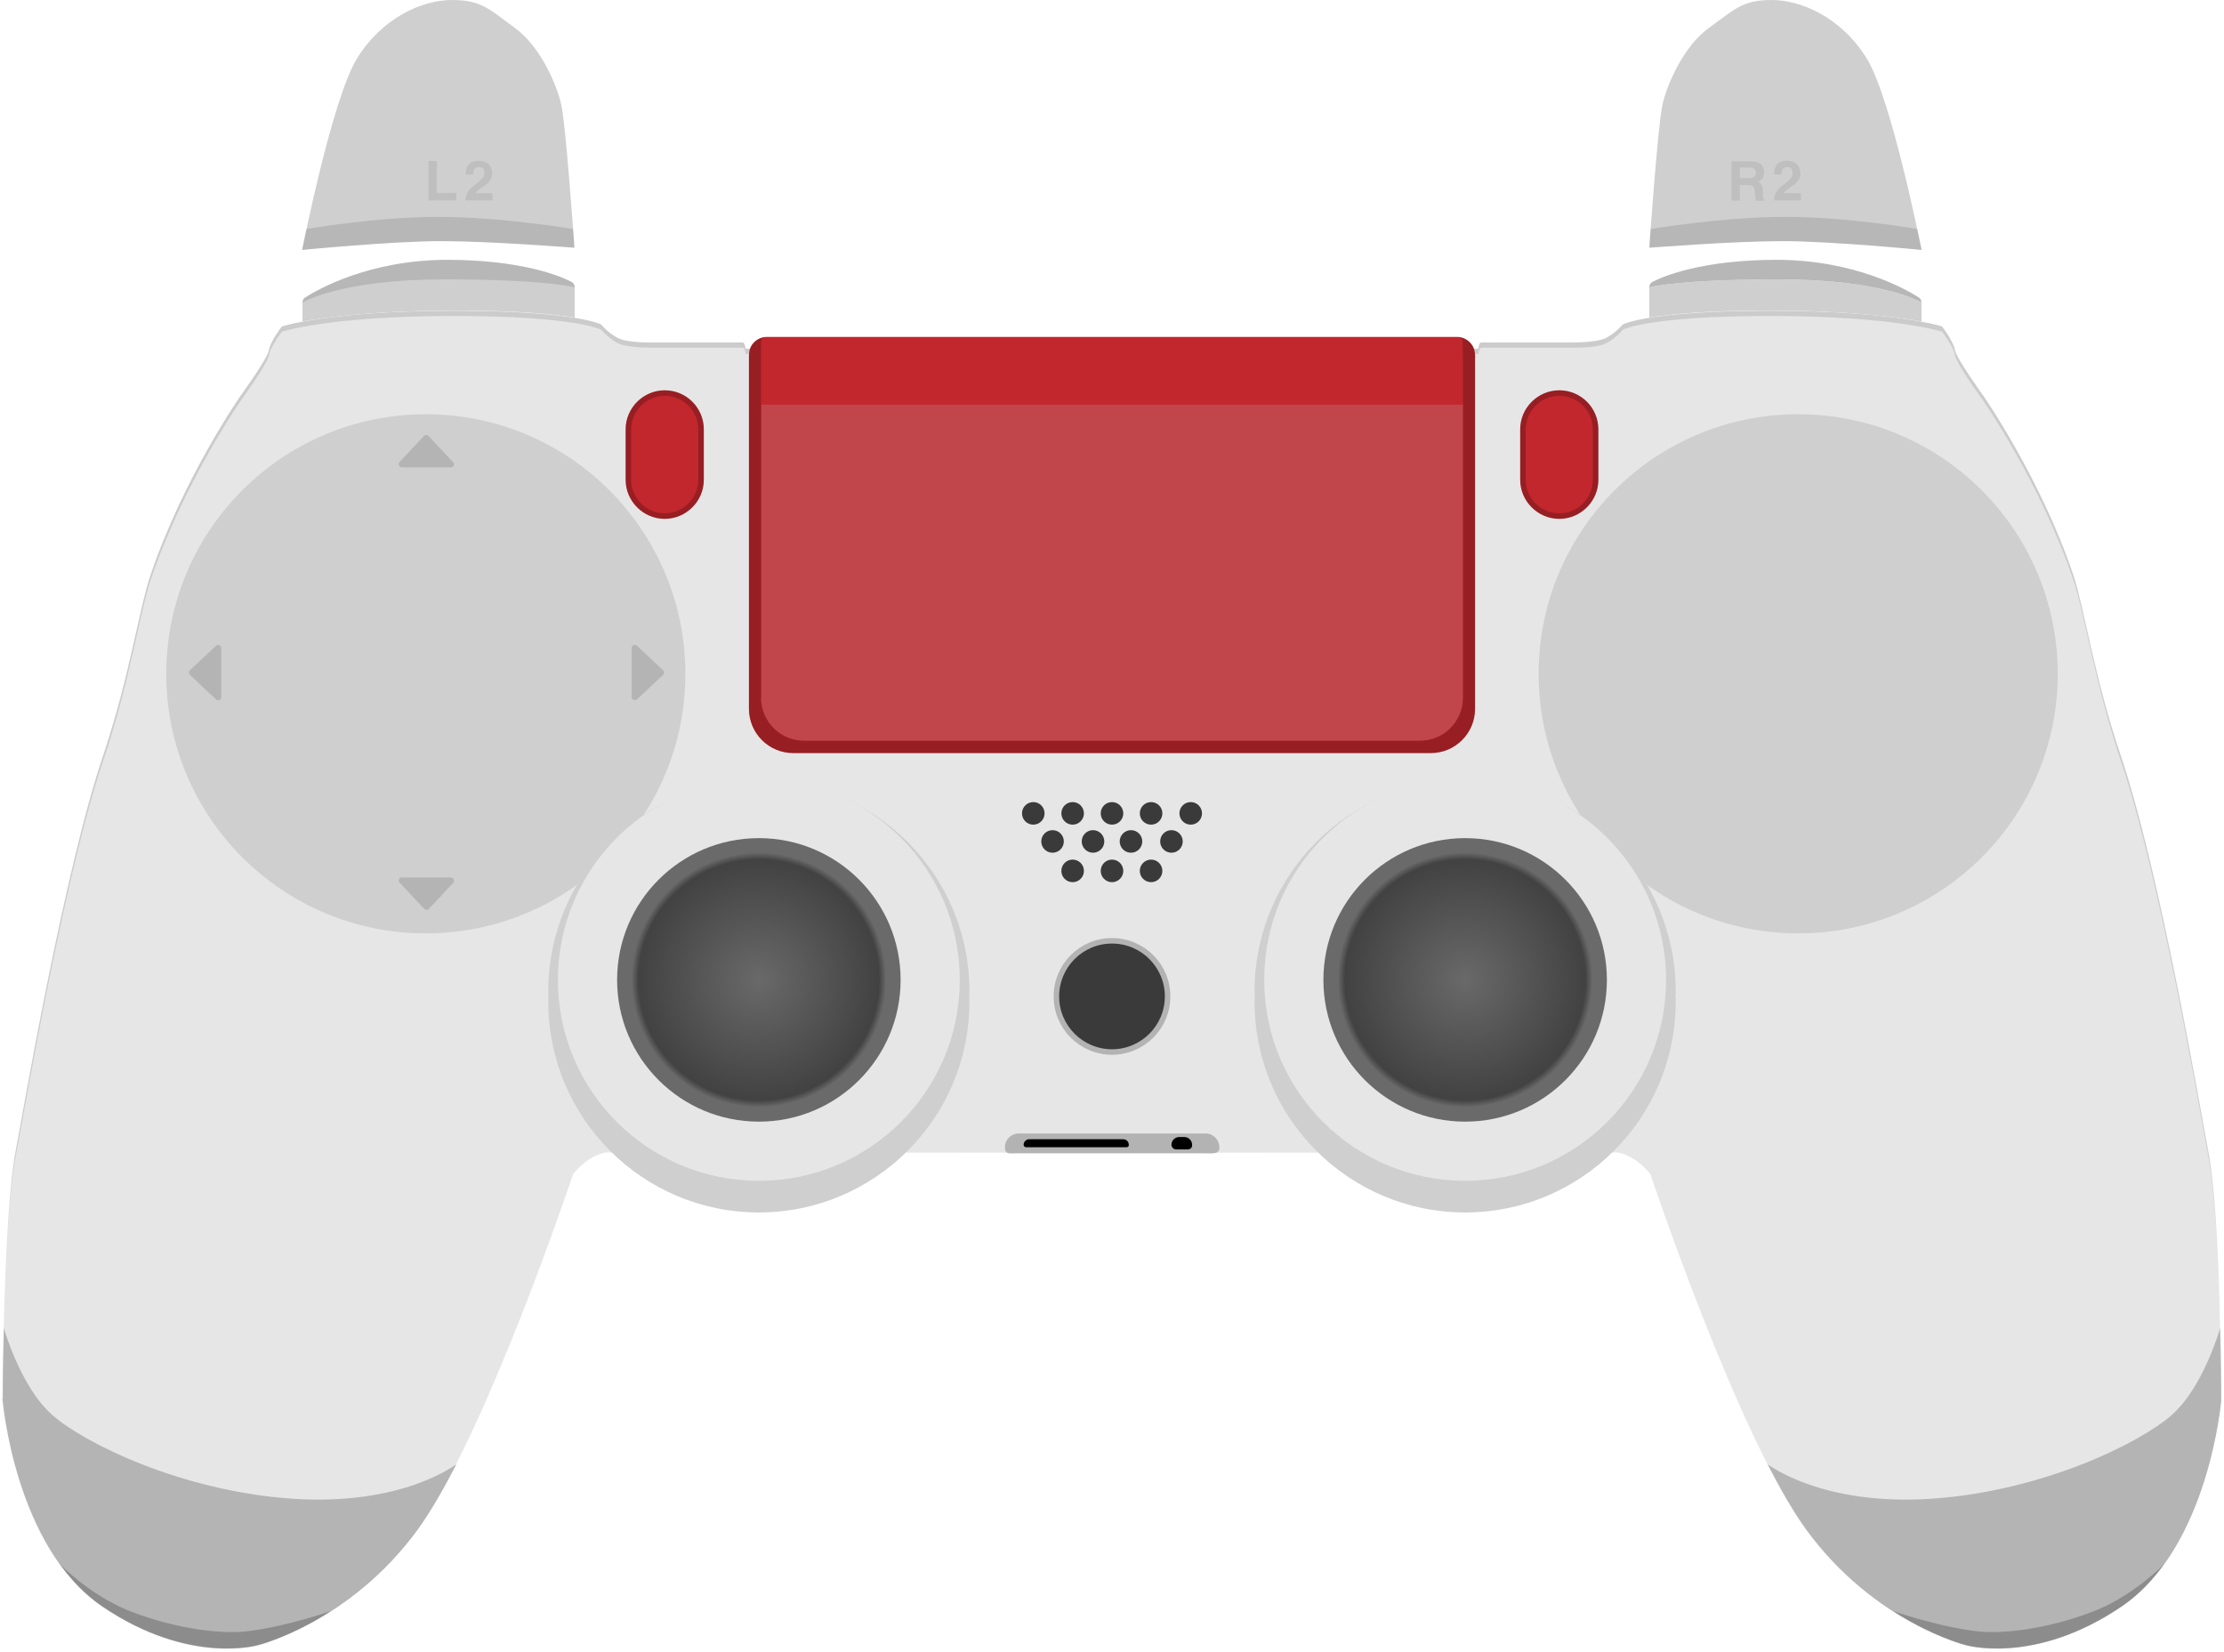
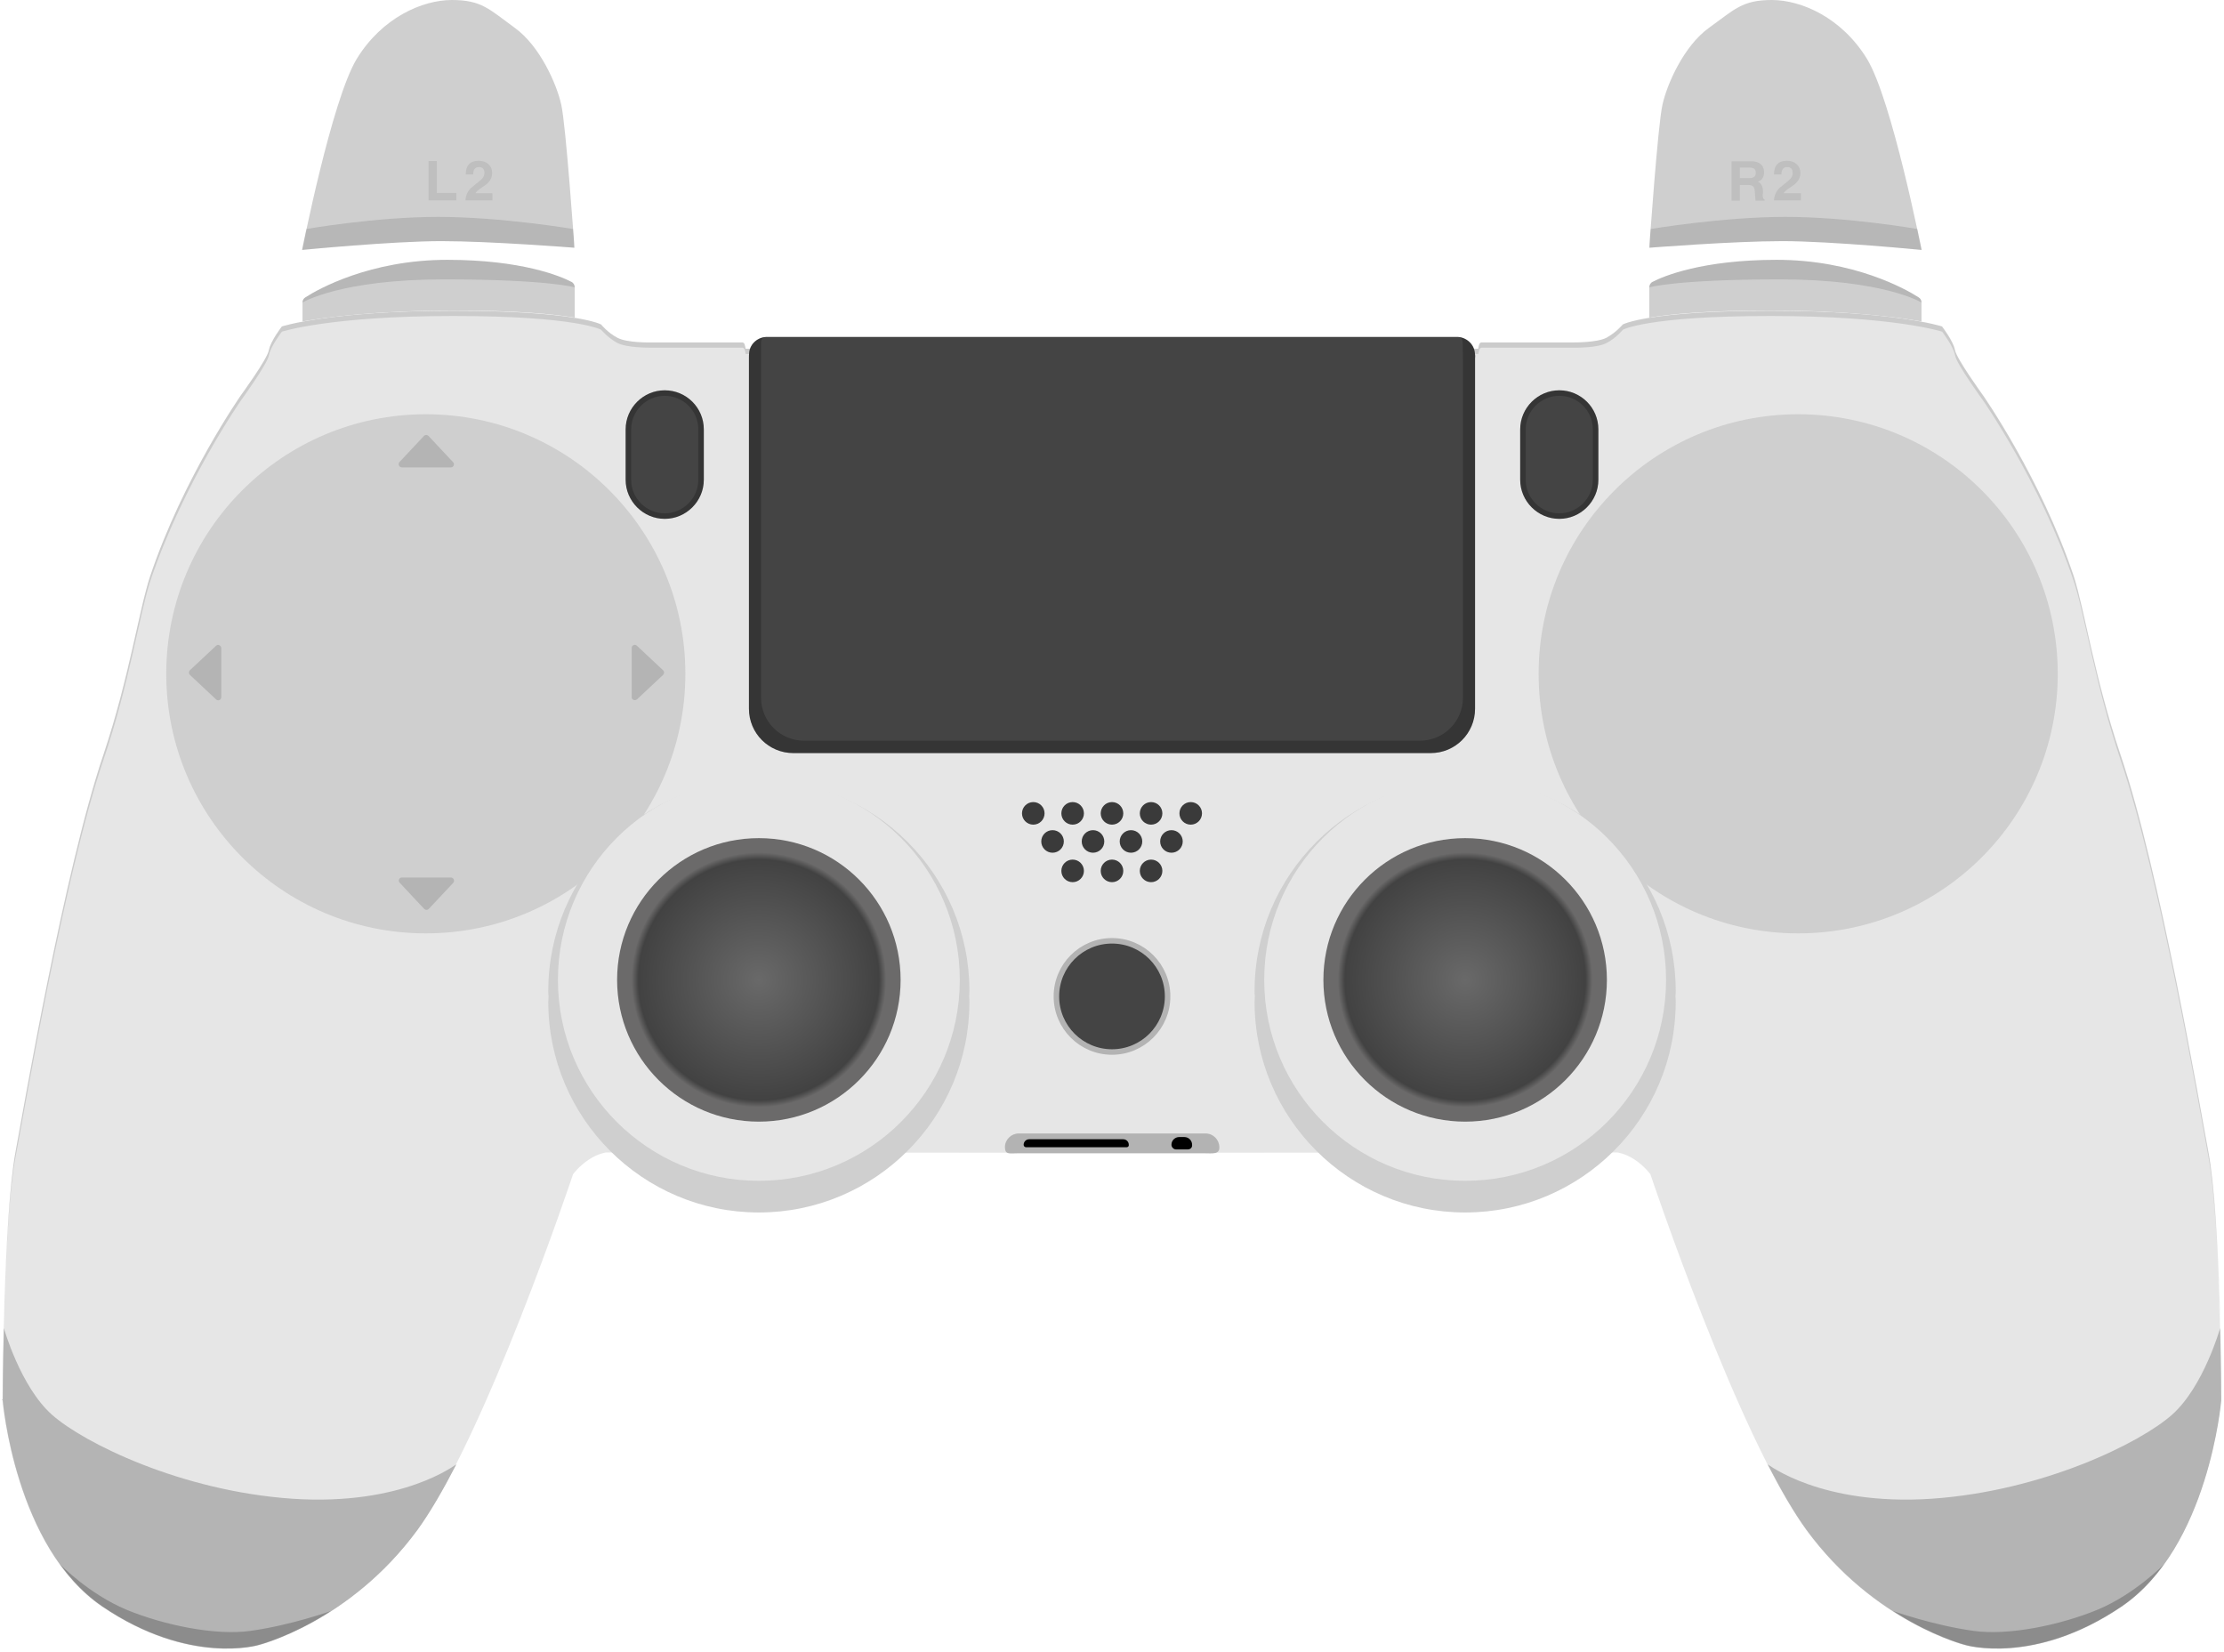
- <svg xmlns="http://www.w3.org/2000/svg" width="808" height="600" viewBox="0 0 808 600" fill="none">
+ <svg xmlns="http://www.w3.org/2000/svg" width="808" height="600" viewBox="0 0 808 600">
+   <style>
+         .body{
+             fill:aquamarine;
+             fill:#E6E6E6;
+         }
+         .handle{
+             fill: #B4B4B4;
+         }
+         .touchpad{
+             fill:#444;
+         }
+         .buttons{
+             fill:#b4b4b4;
+             fill:#444;
+         }
+         .trigger{
+             fill:#CFCFCF;
+         }
+         .button-area{
+             fill:#CFCFCF
+         }
+     </style>
  <g id="Body">
-     <path id="Body_2" d="M802.3 418.7C799.4 403.2 784.6 316.2 770.3 274.1C760.9 246.4 757.2 221.1 753.3 209.2C741.3 173.5 720.3 143.5 720.3 143.5C720.3 143.5 710.8 130.4 710.2 127.2C709.6 123.9 705.5 118.6 705.5 118.6C705.5 118.6 688.1 112.9 643.2 112.9C598.3 112.9 589.5 117.9 589.5 117.9C589.5 117.9 587.1 120.8 583.6 122.7C580.1 124.5 571.9 124.4 571.9 124.4H538.5C538.5 124.4 537.9 124.3 537.6 124.7C537.2 125.1 537 126.7 537 126.7H404H270.9C270.9 126.7 270.6 125 270.3 124.7C269.9 124.3 269.4 124.4 269.4 124.4H236C236 124.4 227.8 124.6 224.3 122.7C220.8 120.9 218.4 117.9 218.4 117.9C218.4 117.9 209.6 112.9 164.7 112.9C119.9 112.9 102.4 118.6 102.4 118.6C102.4 118.6 98.3 123.9 97.7 127.2C97.1 130.5 87.6 143.5 87.6 143.5C87.6 143.5 66.6 173.5 54.6 209.2C50.6 221.1 46.9 246.4 37.6 274.1C23.3 316.2 8.5 403.2 5.6 418.7C1.3 441.9 0.9 508.8 0.9 508.8C0.9 508.8 5.4 562.2 37.1 583.7C68.8 605.2 93.8 597.7 93.8 597.7C93.8 597.7 126.9 589.5 151.6 555.8C176.3 522.1 208.2 426.6 208.2 426.6C208.2 426.6 210.4 423.6 213.9 421.3C217.4 419 220.2 418.7 220.2 418.7L403.9 418.8L587.6 418.7C587.6 418.7 590.4 419 593.9 421.3C597.4 423.6 599.6 426.6 599.6 426.6C599.6 426.6 631.5 522 656.2 555.8C680.9 589.6 714 597.7 714 597.7C714 597.7 739 605.2 770.7 583.7C802.4 562.2 806.9 508.8 806.9 508.8C806.9 508.8 806.7 441.8 802.3 418.7Z" fill="#E6E6E6" />
-     <path id="Body Shadow" opacity="0.12" d="M37.6 276C47 248.3 50.7 223 54.6 211.1C66.6 175.4 87.6 145.4 87.6 145.4C87.6 145.4 97.1 132.3 97.7 129.1C98.3 125.8 102.4 120.5 102.4 120.5C102.4 120.5 119.8 114.8 164.7 114.8C209.5 114.8 218.4 119.8 218.4 119.8C218.4 119.8 220.8 122.7 224.3 124.6C227.8 126.4 236 126.3 236 126.3H269.4C269.4 126.3 270 126.2 270.3 126.6C270.7 127 270.9 128.6 270.9 128.6H404H537.1C537.1 128.6 537.4 126.9 537.7 126.6C538.1 126.2 538.6 126.3 538.6 126.3H572C572 126.3 580.2 126.5 583.7 124.6C587.2 122.8 589.6 119.8 589.6 119.8C589.6 119.8 598.4 114.8 643.3 114.8C688.2 114.8 705.6 120.5 705.6 120.5C705.6 120.5 709.7 125.8 710.3 129.1C710.9 132.4 720.4 145.4 720.4 145.4C720.4 145.4 741.4 175.4 753.4 211.1C757.4 223 761.1 248.3 770.4 276C784.7 318.1 799.5 405.1 802.4 420.6C806.3 441.5 807 497.9 807.1 508.9C807.1 508.8 807.1 508.8 807.1 508.8C807.1 508.8 806.8 441.9 802.4 418.7C799.5 403.2 784.7 316.2 770.4 274.1C761 246.4 757.3 221.1 753.4 209.2C741.4 173.5 720.4 143.5 720.4 143.5C720.4 143.5 710.9 130.4 710.3 127.2C709.7 123.9 705.6 118.6 705.6 118.6C705.6 118.6 688.2 112.9 643.3 112.9C598.4 112.9 589.6 117.9 589.6 117.9C589.6 117.9 587.2 120.8 583.7 122.7C580.2 124.5 572 124.4 572 124.4H538.6C538.6 124.4 538 124.3 537.7 124.7C537.3 125.1 537.1 126.7 537.1 126.7H404H270.9C270.9 126.7 270.6 125 270.3 124.7C269.9 124.3 269.4 124.4 269.4 124.4H236C236 124.4 227.8 124.6 224.3 122.7C220.8 120.9 218.4 117.9 218.4 117.9C218.4 117.9 209.6 112.9 164.7 112.9C119.9 112.9 102.4 118.6 102.4 118.6C102.4 118.6 98.3 123.9 97.7 127.2C97.1 130.5 87.6 143.5 87.6 143.5C87.6 143.5 66.6 173.5 54.6 209.2C50.6 221.1 46.9 246.4 37.6 274.1C23.3 316.2 8.5 403.2 5.6 418.7C1.3 441.9 0.9 508.8 0.9 508.8V508.9C1 498 1.6 441.5 5.6 420.6C8.6 405.2 23.3 318.1 37.6 276Z" fill="black" />
+     <path id="BodyBase" class="body" d="M802.3 418.7C799.4 403.2 784.6 316.2 770.3 274.1C760.9 246.4 757.2 221.1 753.3 209.2C741.3 173.5 720.3 143.5 720.3 143.5C720.3 143.5 710.8 130.4 710.2 127.2C709.6 123.9 705.5 118.6 705.5 118.6C705.5 118.6 688.1 112.9 643.2 112.9C598.3 112.9 589.5 117.9 589.5 117.9C589.5 117.9 587.1 120.8 583.6 122.7C580.1 124.5 571.9 124.4 571.9 124.4H538.5C538.5 124.4 537.9 124.3 537.6 124.7C537.2 125.1 537 126.7 537 126.7H404H270.9C270.9 126.7 270.6 125 270.3 124.7C269.9 124.3 269.4 124.4 269.4 124.4H236C236 124.4 227.8 124.6 224.3 122.7C220.8 120.9 218.4 117.9 218.4 117.9C218.4 117.9 209.6 112.9 164.7 112.9C119.9 112.9 102.4 118.6 102.4 118.6C102.4 118.6 98.3 123.9 97.7 127.2C97.1 130.5 87.6 143.5 87.6 143.5C87.6 143.5 66.6 173.5 54.6 209.2C50.6 221.1 46.9 246.4 37.6 274.1C23.3 316.2 8.5 403.2 5.6 418.7C1.3 441.9 0.9 508.8 0.9 508.8C0.9 508.8 5.4 562.2 37.1 583.7C68.8 605.2 93.8 597.7 93.8 597.7C93.8 597.7 126.9 589.5 151.6 555.8C176.3 522.1 208.2 426.6 208.2 426.6C208.2 426.6 210.4 423.6 213.9 421.3C217.4 419 220.2 418.7 220.2 418.7L403.9 418.8L587.6 418.7C587.6 418.7 590.4 419 593.9 421.3C597.4 423.6 599.6 426.6 599.6 426.6C599.6 426.6 631.5 522 656.2 555.8C680.9 589.6 714 597.7 714 597.7C714 597.7 739 605.2 770.7 583.7C802.4 562.2 806.9 508.8 806.9 508.8C806.9 508.8 806.7 441.8 802.3 418.7Z" />
+     <path id="Body Shadow" opacity="0.12" d="M37.6 276C47 248.3 50.7 223 54.6 211.1C66.6 175.4 87.6 145.4 87.6 145.4C87.6 145.4 97.1 132.3 97.7 129.1C98.3 125.8 102.4 120.5 102.4 120.5C102.4 120.5 119.8 114.8 164.7 114.8C209.5 114.8 218.4 119.8 218.4 119.8C218.4 119.8 220.8 122.7 224.3 124.6C227.8 126.4 236 126.3 236 126.3H269.4C269.4 126.3 270 126.2 270.3 126.6C270.7 127 270.9 128.6 270.9 128.6H404H537.1C537.1 128.6 537.4 126.9 537.7 126.6C538.1 126.2 538.6 126.3 538.6 126.3H572C572 126.3 580.2 126.5 583.7 124.6C587.2 122.8 589.6 119.8 589.6 119.8C589.6 119.8 598.4 114.8 643.3 114.8C688.2 114.8 705.6 120.5 705.6 120.5C705.6 120.5 709.7 125.8 710.3 129.1C710.9 132.4 720.4 145.4 720.4 145.4C720.4 145.4 741.4 175.4 753.4 211.1C757.4 223 761.1 248.3 770.4 276C784.7 318.1 799.5 405.1 802.4 420.6C806.3 441.5 807 497.9 807.1 508.9C807.1 508.8 807.1 508.8 807.1 508.8C807.1 508.8 806.8 441.9 802.4 418.7C799.5 403.2 784.7 316.2 770.4 274.1C761 246.4 757.3 221.1 753.4 209.2C741.4 173.5 720.4 143.5 720.4 143.5C720.4 143.5 710.9 130.4 710.3 127.2C709.7 123.9 705.6 118.6 705.6 118.6C705.6 118.6 688.2 112.9 643.3 112.9C598.4 112.9 589.6 117.9 589.6 117.9C589.6 117.9 587.2 120.8 583.7 122.7C580.2 124.5 572 124.4 572 124.4H538.6C538.6 124.4 538 124.3 537.7 124.7C537.3 125.1 537.1 126.7 537.1 126.7H404H270.9C270.9 126.7 270.6 125 270.3 124.7C269.9 124.3 269.4 124.4 269.4 124.4H236C236 124.4 227.8 124.6 224.3 122.7C220.8 120.9 218.4 117.9 218.4 117.9C218.4 117.9 209.6 112.9 164.7 112.9C119.9 112.9 102.4 118.6 102.4 118.6C102.4 118.6 98.3 123.9 97.7 127.2C97.1 130.5 87.6 143.5 87.6 143.5C87.6 143.5 66.6 173.5 54.6 209.2C50.6 221.1 46.9 246.4 37.6 274.1C23.3 316.2 8.5 403.2 5.6 418.7C1.3 441.9 0.9 508.8 0.9 508.8V508.9C1 498 1.6 441.5 5.6 420.6C8.6 405.2 23.3 318.1 37.6 276Z" />
    <g id="Ports">
-       <path id="Vector" d="M437.6 419H369.7C366.9 419 365.1 419.6 365.1 416.8C365.1 414 367.4 411.8 370.1 411.8H438C440.8 411.8 443 414.1 443 416.8C443.1 419.5 440.4 419 437.6 419Z" fill="#B3B3B3" />
-       <path id="Vector_2" d="M409.3 416.8H372.8C372.3 416.8 371.9 416.4 371.9 415.9C371.9 414.8 372.8 413.9 373.9 413.9H408.1C409.2 413.9 410.1 414.8 410.1 415.9C410.2 416.4 409.8 416.8 409.3 416.8Z" fill="black" />
-       <path id="Vector_3" d="M431.5 417.6H427.3C426.4 417.6 425.6 416.8 425.6 415.9C425.6 414.3 426.9 413.1 428.4 413.1H430.3C431.9 413.1 433.1 414.4 433.1 415.9C433.2 416.9 432.5 417.6 431.5 417.6Z" fill="black" />
+       <path fill="#B3B3B3" d="M437.6 419H369.7C366.9 419 365.1 419.6 365.1 416.8C365.1 414 367.4 411.8 370.1 411.8H438C440.8 411.8 443 414.1 443 416.8C443.1 419.5 440.4 419 437.6 419Z" />
+       <path d="M409.3 416.8H372.8C372.3 416.8 371.9 416.4 371.9 415.9C371.9 414.8 372.8 413.9 373.9 413.9H408.1C409.2 413.9 410.1 414.8 410.1 415.9C410.2 416.4 409.8 416.8 409.3 416.8Z" />
+       <path d="M431.5 417.6H427.3C426.4 417.6 425.6 416.8 425.6 415.9C425.6 414.3 426.9 413.1 428.4 413.1H430.3C431.9 413.1 433.1 414.4 433.1 415.9C433.2 416.9 432.5 417.6 431.5 417.6Z" />
    </g>
-     <g id="Mic Holes">
-       <path id="Vector_4" d="M404 320.5C406.264 320.5 408.1 318.664 408.1 316.4C408.1 314.136 406.264 312.3 404 312.3C401.736 312.3 399.9 314.136 399.9 316.4C399.9 318.664 401.736 320.5 404 320.5Z" fill="#3A3A3A" />
-       <path id="Vector_5" d="M404 299.6C406.264 299.6 408.1 297.764 408.1 295.5C408.1 293.236 406.264 291.4 404 291.4C401.736 291.4 399.9 293.236 399.9 295.5C399.9 297.764 401.736 299.6 404 299.6Z" fill="#3A3A3A" />
-       <path id="Vector_6" d="M397.1 309.8C399.364 309.8 401.2 307.964 401.2 305.7C401.2 303.436 399.364 301.6 397.1 301.6C394.836 301.6 393 303.436 393 305.7C393 307.964 394.836 309.8 397.1 309.8Z" fill="#3A3A3A" />
-       <path id="Vector_7" d="M382.4 309.8C384.664 309.8 386.5 307.964 386.5 305.7C386.5 303.436 384.664 301.6 382.4 301.6C380.136 301.6 378.3 303.436 378.3 305.7C378.3 307.964 380.136 309.8 382.4 309.8Z" fill="#3A3A3A" />
-       <path id="Vector_8" d="M389.7 320.5C391.964 320.5 393.8 318.664 393.8 316.4C393.8 314.136 391.964 312.3 389.7 312.3C387.436 312.3 385.6 314.136 385.6 316.4C385.6 318.664 387.436 320.5 389.7 320.5Z" fill="#3A3A3A" />
-       <path id="Vector_9" d="M389.7 299.6C391.964 299.6 393.8 297.764 393.8 295.5C393.8 293.236 391.964 291.4 389.7 291.4C387.436 291.4 385.6 293.236 385.6 295.5C385.6 297.764 387.436 299.6 389.7 299.6Z" fill="#3A3A3A" />
-       <path id="Vector_10" d="M375.4 299.6C377.664 299.6 379.5 297.764 379.5 295.5C379.5 293.236 377.664 291.4 375.4 291.4C373.136 291.4 371.3 293.236 371.3 295.5C371.3 297.764 373.136 299.6 375.4 299.6Z" fill="#3A3A3A" />
-       <path id="Vector_11" d="M410.9 309.8C413.164 309.8 415 307.964 415 305.7C415 303.436 413.164 301.6 410.9 301.6C408.636 301.6 406.8 303.436 406.8 305.7C406.8 307.964 408.636 309.8 410.9 309.8Z" fill="#3A3A3A" />
-       <path id="Vector_12" d="M425.6 309.8C427.864 309.8 429.7 307.964 429.7 305.7C429.7 303.436 427.864 301.6 425.6 301.6C423.336 301.6 421.5 303.436 421.5 305.7C421.5 307.964 423.336 309.8 425.6 309.8Z" fill="#3A3A3A" />
-       <path id="Vector_13" d="M418.2 320.5C420.464 320.5 422.3 318.664 422.3 316.4C422.3 314.136 420.464 312.3 418.2 312.3C415.936 312.3 414.1 314.136 414.1 316.4C414.1 318.664 415.936 320.5 418.2 320.5Z" fill="#3A3A3A" />
-       <path id="Vector_14" d="M418.2 299.6C420.464 299.6 422.3 297.764 422.3 295.5C422.3 293.236 420.464 291.4 418.2 291.4C415.936 291.4 414.1 293.236 414.1 295.5C414.1 297.764 415.936 299.6 418.2 299.6Z" fill="#3A3A3A" />
-       <path id="Vector_15" d="M432.6 299.6C434.864 299.6 436.7 297.764 436.7 295.5C436.7 293.236 434.864 291.4 432.6 291.4C430.336 291.4 428.5 293.236 428.5 295.5C428.5 297.764 430.336 299.6 432.6 299.6Z" fill="#3A3A3A" />
+     <g id="Mic Holes" fill="#3A3A3A">
+       <circle id="Ellipse 1" cx="432.6" cy="295.5" r="4.1" />
+       <circle id="Ellipse 2" cx="418.2" cy="295.5" r="4.1" />
+       <circle id="Ellipse 3" cx="404" cy="295.5" r="4.1" />
+       <circle id="Ellipse 4" cx="389.7" cy="295.5" r="4.1" />
+       <circle id="Ellipse 5" cx="375.4" cy="295.5" r="4.1" />
+       <circle id="Ellipse 6" cx="382.4" cy="305.7" r="4.1" />
+       <circle id="Ellipse 7" cx="397.1" cy="305.7" r="4.1" />
+       <circle id="Ellipse 8" cx="410.9" cy="305.7" r="4.1" />
+       <circle id="Ellipse 9" cx="425.6" cy="305.7" r="4.1" />
+       <circle id="Ellipse 10" cx="418.2" cy="316.4" r="4.1" />
+       <circle id="Ellipse 11" cx="404" cy="316.4" r="4.1" />
+       <circle id="Ellipse 12" cx="389.7" cy="316.4" r="4.1" />
    </g>
    <g id="Button Area">
-       <path id="Vector_16" d="M653.3 339.1C705.38 339.1 747.6 296.88 747.6 244.8C747.6 192.72 705.38 150.5 653.3 150.5C601.22 150.5 559 192.72 559 244.8C559 296.88 601.22 339.1 653.3 339.1Z" fill="#CFCFCF" />
+       <path class="button-area" d="M653.3 339.1C705.38 339.1 747.6 296.88 747.6 244.8C747.6 192.72 705.38 150.5 653.3 150.5C601.22 150.5 559 192.72 559 244.8C559 296.88 601.22 339.1 653.3 339.1Z" />
    </g>
    <g id="DPAD">
-       <path id="Vector_17" d="M154.7 339.1C206.78 339.1 249 296.88 249 244.8C249 192.72 206.78 150.5 154.7 150.5C102.62 150.5 60.4 192.72 60.4 244.8C60.4 296.88 102.62 339.1 154.7 339.1Z" fill="#CFCFCF" />
+       <path id="dpadbg" d="M154.7 339.1C206.78 339.1 249 296.88 249 244.8C249 192.72 206.78 150.5 154.7 150.5C102.62 150.5 60.4 192.72 60.4 244.8C60.4 296.88 102.62 339.1 154.7 339.1Z" class="button-area" />
      <g id="Arrows" opacity="0.13">
-         <path id="Left" d="M78.5 234.6L69 243.5C68.5 244 68.5 244.7 69 245.2L78.5 254.1C79.2 254.8 80.4 254.3 80.4 253.3V244.4V235.5C80.4 234.5 79.2 233.9 78.5 234.6Z" fill="black" />
-         <path id="Down" d="M163.8 318.8H154.9H146C145 318.8 144.5 320 145.2 320.7L154.1 330.2C154.6 330.7 155.3 330.7 155.8 330.2L164.7 320.7C165.3 320 164.8 318.8 163.8 318.8Z" fill="black" />
-         <path id="Right" d="M231.4 254.1L240.9 245.2C241.4 244.7 241.4 244 240.9 243.5L231.4 234.6C230.7 233.9 229.5 234.4 229.5 235.4V244.3V253.2C229.4 254.2 230.6 254.7 231.4 254.1Z" fill="black" />
-         <path id="Up" d="M146 169.8H154.9H163.8C164.8 169.8 165.3 168.6 164.6 167.9L155.7 158.4C155.2 157.9 154.5 157.9 154 158.4L145.1 167.9C144.5 168.6 145 169.8 146 169.8Z" fill="black" />
+         <path id="Left" d="M78.5 234.6L69 243.5C68.5 244 68.5 244.7 69 245.2L78.5 254.1C79.2 254.8 80.4 254.3 80.4 253.3V244.4V235.5C80.4 234.5 79.2 233.9 78.5 234.6Z" />
+         <path id="Down" d="M163.8 318.8H154.9H146C145 318.8 144.5 320 145.2 320.7L154.1 330.2C154.6 330.7 155.3 330.7 155.8 330.2L164.7 320.7C165.3 320 164.8 318.8 163.8 318.8Z" />
+         <path id="Right" d="M231.4 254.1L240.9 245.2C241.4 244.7 241.4 244 240.9 243.5L231.4 234.6C230.7 233.9 229.5 234.4 229.5 235.4V244.3V253.2C229.4 254.2 230.6 254.7 231.4 254.1Z" />
+         <path id="Up" d="M146 169.8H154.9H163.8C164.8 169.8 165.3 168.6 164.6 167.9L155.7 158.4C155.2 157.9 154.5 157.9 154 158.4L145.1 167.9C144.5 168.6 145 169.8 146 169.8Z" />
      </g>
    </g>
    <g id="Right Stick Area">
-       <path id="Vector_18" d="M608.8 360C608.8 317.8 574.5 283.5 532.3 283.5C490.1 283.5 455.8 317.8 455.8 360C455.8 360.7 455.8 361.3 455.9 362C455.9 362.7 455.8 363.3 455.8 364C455.8 406.2 490.1 440.5 532.3 440.5C574.5 440.5 608.8 406.2 608.8 364C608.8 363.3 608.8 362.7 608.7 362C608.8 361.3 608.8 360.6 608.8 360Z" fill="#CFCFCF" />
-       <path id="Vector_19" d="M532.3 429C572.617 429 605.3 396.317 605.3 356C605.3 315.683 572.617 283 532.3 283C491.983 283 459.3 315.683 459.3 356C459.3 396.317 491.983 429 532.3 429Z" fill="#E6E6E6" />
+       <path id="Vector_18" d="M608.8 360C608.8 317.8 574.5 283.5 532.3 283.5C490.1 283.5 455.8 317.8 455.8 360C455.8 360.7 455.8 361.3 455.9 362C455.9 362.7 455.8 363.3 455.8 364C455.8 406.2 490.1 440.5 532.3 440.5C574.5 440.5 608.8 406.2 608.8 364C608.8 363.3 608.8 362.7 608.7 362C608.8 361.3 608.8 360.6 608.8 360Z" class="button-area" />
+       <path id="Vector_19" d="M532.3 429C572.617 429 605.3 396.317 605.3 356C605.3 315.683 572.617 283 532.3 283C491.983 283 459.3 315.683 459.3 356C459.3 396.317 491.983 429 532.3 429Z" class="body" />
      <path id="Vector_20" d="M532.3 407.5C560.743 407.5 583.8 384.443 583.8 356C583.8 327.557 560.743 304.5 532.3 304.5C503.857 304.5 480.8 327.557 480.8 356C480.8 384.443 503.857 407.5 532.3 407.5Z" fill="url(#radial)" />
    </g>
    <g id="Left Stick Area">
-       <path id="Vector_21" d="M352.2 360C352.2 317.8 317.9 283.5 275.7 283.5C233.5 283.5 199.2 317.8 199.2 360C199.2 360.7 199.2 361.3 199.3 362C199.3 362.7 199.2 363.3 199.2 364C199.2 406.2 233.5 440.5 275.7 440.5C317.9 440.5 352.2 406.2 352.2 364C352.2 363.3 352.2 362.7 352.1 362C352.1 361.3 352.2 360.6 352.2 360Z" fill="#CFCFCF" />
-       <path id="Vector_22" d="M275.7 429C316.017 429 348.7 396.317 348.7 356C348.7 315.683 316.017 283 275.7 283C235.383 283 202.7 315.683 202.7 356C202.7 396.317 235.383 429 275.7 429Z" fill="#E6E6E6" />
+       <path id="Vector_21" d="M352.2 360C352.2 317.8 317.9 283.5 275.7 283.5C233.5 283.5 199.2 317.8 199.2 360C199.2 360.7 199.2 361.3 199.3 362C199.3 362.7 199.2 363.3 199.2 364C199.2 406.2 233.5 440.5 275.7 440.5C317.9 440.5 352.2 406.2 352.2 364C352.2 363.3 352.2 362.7 352.1 362C352.1 361.3 352.2 360.6 352.2 360Z" class="button-area" />
+       <path id="Vector_22" d="M275.7 429C316.017 429 348.7 396.317 348.7 356C348.7 315.683 316.017 283 275.7 283C235.383 283 202.7 315.683 202.7 356C202.7 396.317 235.383 429 275.7 429Z" class="body" />
      <path id="Vector_23" d="M275.7 407.5C304.143 407.5 327.2 384.443 327.2 356C327.2 327.557 304.143 304.5 275.7 304.5C247.257 304.5 224.2 327.557 224.2 356C224.2 384.443 247.257 407.5 275.7 407.5Z" fill="url(#radial)" />
    </g>
    <g id="Handle Colors">
      <g id="Right_2">
-         <path id="Vector_24" d="M701.8 544.5C742.3 541.7 777.6 524.2 789.1 514C800.6 503.8 806.6 482.5 806.6 482.5C807 497.5 807 508.8 807 508.8C807 508.8 802.5 562.2 770.8 583.7C739.1 605.2 714.1 597.7 714.1 597.7C714.1 597.7 681 589.5 656.3 555.8C651.8 549.6 647 541.3 642.2 532C642.3 531.9 661.4 547.2 701.8 544.5Z" fill="#B4B4B4" />
-         <path id="Shadow" opacity="0.22" d="M717 592.5C729.5 594.3 748.3 590.5 762.1 584.8C775.7 579.1 786.1 568.4 786.1 568.4C781.9 574.2 776.8 579.5 770.8 583.6C739.1 605.1 714.1 597.6 714.1 597.6C714.1 597.6 702.4 594.7 687.8 585.3C687.8 585.3 702.4 590.5 717 592.5Z" fill="black" />
+         <path class="handle" d="M701.8 544.5C742.3 541.7 777.6 524.2 789.1 514C800.6 503.8 806.6 482.5 806.6 482.5C807 497.5 807 508.8 807 508.8C807 508.8 802.5 562.2 770.8 583.7C739.1 605.2 714.1 597.7 714.1 597.7C714.1 597.7 681 589.5 656.3 555.8C651.8 549.6 647 541.3 642.2 532C642.3 531.9 661.4 547.2 701.8 544.5Z" />
+         <path id="Shadow" opacity="0.22" d="M717 592.5C729.5 594.3 748.3 590.5 762.1 584.8C775.7 579.1 786.1 568.4 786.1 568.4C781.9 574.2 776.8 579.5 770.8 583.6C739.1 605.1 714.1 597.6 714.1 597.6C714.1 597.6 702.4 594.7 687.8 585.3C687.8 585.3 702.4 590.5 717 592.5Z" />
      </g>
      <g id="Left_2">
-         <path id="Vector_25" d="M106.2 544.5C65.7 541.7 30.4 524.2 18.9 514C7.4 503.8 1.4 482.5 1.4 482.5C1 497.5 1 508.8 1 508.8C1 508.8 5.5 562.2 37.2 583.7C68.9 605.2 93.9 597.7 93.9 597.7C93.9 597.7 127 589.5 151.7 555.8C156.2 549.6 161 541.3 165.8 532C165.7 531.9 146.6 547.2 106.2 544.5Z" fill="#B4B4B4" />
-         <path id="Shadow_2" opacity="0.22" d="M91 592.5C78.5 594.3 59.7 590.5 45.9 584.8C32.3 579.1 21.9 568.4 21.9 568.4C26.1 574.2 31.2 579.5 37.2 583.6C68.9 605.1 93.9 597.6 93.9 597.6C93.9 597.6 105.6 594.7 120.2 585.3C120.2 585.3 105.6 590.5 91 592.5Z" fill="black" />
+         <path class="handle" d="M106.2 544.5C65.7 541.7 30.4 524.2 18.9 514C7.4 503.8 1.4 482.5 1.4 482.5C1 497.5 1 508.8 1 508.8C1 508.8 5.5 562.2 37.2 583.7C68.9 605.2 93.9 597.7 93.9 597.7C93.9 597.7 127 589.5 151.7 555.8C156.2 549.6 161 541.3 165.8 532C165.7 531.9 146.6 547.2 106.2 544.5Z" />
+         <path id="Shadow_2" opacity="0.22" d="M91 592.5C78.5 594.3 59.7 590.5 45.9 584.8C32.3 579.1 21.9 568.4 21.9 568.4C26.1 574.2 31.2 579.5 37.2 583.6C68.9 605.1 93.9 597.6 93.9 597.6C93.9 597.6 105.6 594.7 120.2 585.3C120.2 585.3 105.6 590.5 91 592.5Z" />
      </g>
    </g>
-     <path id="Meta / PS Button" d="M404 382.2C415.156 382.2 424.2 373.156 424.2 362C424.2 350.844 415.156 341.8 404 341.8C392.844 341.8 383.8 350.844 383.8 362C383.8 373.156 392.844 382.2 404 382.2Z" fill="#3A3A3A" stroke="#B3B3B3" stroke-width="2" stroke-miterlimit="10" />
+     <path id="Meta / PS Button" class="buttons" d="M404 382.2C415.156 382.2 424.2 373.156 424.2 362C424.2 350.844 415.156 341.8 404 341.8C392.844 341.8 383.8 350.844 383.8 362C383.8 373.156 392.844 382.2 404 382.2Z" stroke="#B3B3B3" stroke-width="2" stroke-miterlimit="10" />
    <g id="Select / Share">
-       <path d="M241.5 141.8C233.7 141.8 227.3 148.2 227.3 156V174.3C227.3 182.1 233.7 188.5 241.5 188.5C249.3 188.5 255.7 182.1 255.7 174.3V156C255.7 148.1 249.3 141.8 241.5 141.8Z" fill="#C1272D" />
-       <path d="M228.3 156C228.3 148.752 234.252 142.8 241.5 142.8C248.752 142.8 254.7 148.657 254.7 156V174.3C254.7 181.548 248.748 187.5 241.5 187.5C234.252 187.5 228.3 181.548 228.3 174.3V156Z" stroke="black" stroke-opacity="0.22" stroke-width="2" />
+       <path class="buttons" d="M241.5 141.8C233.7 141.8 227.3 148.2 227.3 156V174.3C227.3 182.1 233.7 188.5 241.5 188.5C249.3 188.5 255.7 182.1 255.7 174.3V156C255.7 148.1 249.3 141.8 241.5 141.8Z" />
+       <path d="M228.3 156C228.3 148.752 234.252 142.8 241.5 142.8C248.752 142.8 254.7 148.657 254.7 156V174.3C254.7 181.548 248.748 187.5 241.5 187.5C234.252 187.5 228.3 181.548 228.3 174.3V156Z" stroke="black" stroke-opacity="0.22" stroke-width="2" fill="none" />
    </g>
    <g id="Start / Options">
      <g id="Vector_26">
-         <path d="M566.5 141.8C558.7 141.8 552.3 148.2 552.3 156V174.3C552.3 182.1 558.7 188.5 566.5 188.5C574.3 188.5 580.7 182.1 580.7 174.3V156C580.7 148.1 574.3 141.8 566.5 141.8Z" fill="#C1272D" />
-         <path d="M553.3 156C553.3 148.752 559.252 142.8 566.5 142.8C573.752 142.8 579.7 148.657 579.7 156V174.3C579.7 181.548 573.748 187.5 566.5 187.5C559.252 187.5 553.3 181.548 553.3 174.3V156Z" stroke="black" stroke-opacity="0.22" stroke-width="2" />
+         <path class="buttons" d="M566.5 141.8C558.7 141.8 552.3 148.2 552.3 156V174.3C552.3 182.1 558.7 188.5 566.5 188.5C574.3 188.5 580.7 182.1 580.7 174.3V156C580.7 148.1 574.3 141.8 566.5 141.8Z" />
+         <path d="M553.3 156C553.3 148.752 559.252 142.8 566.5 142.8C573.752 142.8 579.7 148.657 579.7 156V174.3C579.7 181.548 573.748 187.5 566.5 187.5C559.252 187.5 553.3 181.548 553.3 174.3V156Z" stroke="black" stroke-opacity="0.22" stroke-width="2" fill="none" />
      </g>
    </g>
    <g id="Touchpad">
-       <path id="Base" d="M535.8 128C535.4 124.8 532.5 122.4 529.3 122.4H404H278.7C275.5 122.4 272.6 124.7 272.2 128C272.1 128.7 272.1 129.4 272.1 130.1V257.5C272.1 266.4 279.3 273.6 288.2 273.6H404H519.8C528.7 273.6 535.9 266.4 535.9 257.5V130.1C536 129.4 535.9 128.7 535.8 128Z" fill="#C1272D" />
-       <path id="Shadow_3" opacity="0.22" d="M529.75 122.416C532.767 122.628 535.419 124.951 535.8 128C535.9 128.7 536 129.4 535.9 130.1V257.5C535.9 266.4 528.7 273.6 519.8 273.6H288.2C279.3 273.6 272.1 266.4 272.1 257.5V130.1C272.1 129.4 272.1 128.7 272.2 128C272.573 124.92 275.124 122.712 278.063 122.43C277.207 122.586 276.5 123.325 276.5 124.3V253.5C276.5 262.1 283.5 269.1 292.1 269.1H515.9C524.5 269.1 531.5 262.1 531.5 253.5V130.4L531.4 124.3C531.4 123.377 530.719 122.54 529.75 122.416Z" fill="black" />
-       <path id="Texture Area" opacity="0.2" d="M276.5 253.5C276.5 262.1 283.5 269.1 292.1 269.1H404H515.9C524.5 269.1 531.5 262.1 531.5 253.5V147H276.6V253.5H276.5Z" fill="#C4C4C4" />
+       <path id="Base" class="touchpad" d="M535.8 128C535.4 124.8 532.5 122.4 529.3 122.4H404H278.7C275.5 122.4 272.6 124.7 272.2 128C272.1 128.7 272.1 129.4 272.1 130.1V257.5C272.1 266.4 279.3 273.6 288.2 273.6H404H519.8C528.7 273.6 535.9 266.4 535.9 257.5V130.1C536 129.4 535.9 128.7 535.8 128Z" />
+       <path id="Shadow_3" opacity="0.22" d="M529.75 122.416C532.767 122.628 535.419 124.951 535.8 128C535.9 128.7 536 129.4 535.9 130.1V257.5C535.9 266.4 528.7 273.6 519.8 273.6H288.2C279.3 273.6 272.1 266.4 272.1 257.5V130.1C272.1 129.4 272.1 128.7 272.2 128C272.573 124.92 275.124 122.712 278.063 122.43C277.207 122.586 276.5 123.325 276.5 124.3V253.5C276.5 262.1 283.5 269.1 292.1 269.1H515.9C524.5 269.1 531.5 262.1 531.5 253.5V130.4L531.4 124.3C531.4 123.377 530.719 122.54 529.75 122.416Z" />
+       <path id="Texture Area" opacity="0.2" d="M276.5 253.5C276.5 262.1 283.5 269.1 292.1 269.1H404H515.9C524.5 269.1 531.5 262.1 531.5 253.5V147H276.6V253.5H276.5Z" fill="none" />
    </g>
  </g>
  <g id="BUMPERS">
    <g id="RIGHT BUMPER">
-       <g id="Vector_27">
-         <path d="M698.1 109.9C698.1 109.1 697.7 108.4 697 108C692.5 105.1 673.6 94.4 645.5 94.4C618.6 94.4 604.4 100.3 600.4 102.4C599.6 102.8 599.2 103.6 599.2 104.4C599.2 104.4 609 101.5 646.7 101.5C684.4 101.5 698.1 109.9 698.1 109.9Z" fill="#CFCFCF" />
-         <path d="M698.1 116.8L698.1 109.9C698.1 109.9 684.4 101.5 646.7 101.5C608.9 101.5 599.2 104.4 599.2 104.4V115.4C606.9 114.1 620.4 112.8 643.3 112.8C671.8 112.9 689.2 115.2 698.1 116.8Z" fill="#CFCFCF" />
-       </g>
-       <path id="Shadow_4" opacity="0.12" d="M698.1 109.9C698.1 109.1 697.7 108.4 697 108C692.5 105.1 673.6 94.4 645.5 94.4C618.6 94.4 604.4 100.3 600.4 102.4C599.6 102.8 599.2 103.6 599.2 104.4C599.2 104.4 609 101.5 646.7 101.5C684.4 101.5 698.1 109.9 698.1 109.9Z" fill="black" />
+       <path class="trigger" d="M697 108C697.7 108.4 698.1 109.1 698.1 109.9L698.1 116.8C689.2 115.2 671.8 112.9 643.3 112.8C620.4 112.8 606.9 114.1 599.2 115.4V104.4C599.2 103.6 599.6 102.8 600.4 102.4C604.4 100.3 618.6 94.4 645.5 94.4C673.6 94.4 692.5 105.1 697 108Z" />
+       <path id="Shadow_4" opacity="0.12" d="M698.1 109.9C698.1 109.1 697.7 108.4 697 108C692.5 105.1 673.6 94.4 645.5 94.4C618.6 94.4 604.4 100.3 600.4 102.4C599.6 102.8 599.2 103.6 599.2 104.4C599.2 104.4 609 101.5 646.7 101.5C684.4 101.5 698.1 109.9 698.1 109.9Z" />
    </g>
    <g id="LEFT BUMPER">
-       <path id="Vector_28" d="M109.9 109.9C109.9 109.9 109.9 109.9 109.9 109.9V116.8C118.8 115.2 136.2 112.9 164.7 112.8C187.6 112.8 201.1 114.1 208.8 115.4L208.8 104.4C208.8 103.6 208.4 102.8 207.6 102.4C203.6 100.3 189.4 94.4 162.5 94.4C134.4 94.4 115.5 105.1 111 108C110.3 108.4 109.9 109.1 109.9 109.9Z" fill="#CFCFCF" />
-       <path id="Shadow_5" opacity="0.12" d="M109.9 109.9C109.9 109.1 110.3 108.4 111 108C115.5 105.1 134.4 94.4 162.5 94.4C189.4 94.4 203.6 100.3 207.6 102.4C208.4 102.8 208.8 103.6 208.8 104.4C208.8 104.4 199 101.5 161.3 101.5C123.6 101.5 109.9 109.9 109.9 109.9Z" fill="black" />
+       <path class="trigger" d="M109.9 109.9C109.9 109.9 109.9 109.9 109.9 109.9V116.8C118.8 115.2 136.2 112.9 164.7 112.8C187.6 112.8 201.1 114.1 208.8 115.4L208.8 104.4C208.8 103.6 208.4 102.8 207.6 102.4C203.6 100.3 189.4 94.4 162.5 94.4C134.4 94.4 115.5 105.1 111 108C110.3 108.4 109.9 109.1 109.9 109.9Z" />
+       <path id="Shadow_5" opacity="0.12" d="M109.9 109.9C109.9 109.1 110.3 108.4 111 108C115.5 105.1 134.4 94.4 162.5 94.4C189.4 94.4 203.6 100.3 207.6 102.4C208.4 102.8 208.8 103.6 208.8 104.4C208.8 104.4 199 101.5 161.3 101.5C123.6 101.5 109.9 109.9 109.9 109.9Z" />
    </g>
  </g>
  <g id="Triggers">
    <g id="Right Trigger">
-       <path id="Vector_29" d="M698.1 90.8C698.1 90.8 665.4 87.6 647.5 87.6C629.6 87.6 599.2 90 599.2 90C599.2 90 602.3 45.3 604 38C605.6 30.7 611.7 16.7 620.9 10.1C630.1 3.5 632.9 0 643.7 0C654.5 0 669.1 6.4 678.3 21.4C687.4 36.4 698.1 90.8 698.1 90.8Z" fill="#CFCFCF" />
-       <path id="Vector_30" opacity="0.12" d="M599.7 83.2C599.7 83.2 625.8 78.8 648.7 78.8C671.5 78.8 696.6 83.2 696.6 83.2C697.6 87.9 698.2 90.8 698.2 90.8C698.2 90.8 665.5 87.6 647.6 87.6C629.7 87.6 599.3 90 599.3 90C599.3 90 599.3 87.3 599.7 83.2Z" fill="black" />
+       <path class="trigger" d="M698.1 90.8C698.1 90.8 665.4 87.6 647.5 87.6C629.6 87.6 599.2 90 599.2 90C599.2 90 602.3 45.3 604 38C605.6 30.7 611.7 16.7 620.9 10.1C630.1 3.5 632.9 0 643.7 0C654.5 0 669.1 6.4 678.3 21.4C687.4 36.4 698.1 90.8 698.1 90.8Z" />
+       <path id="Vector_30" opacity="0.12" d="M599.7 83.2C599.7 83.2 625.8 78.8 648.7 78.8C671.5 78.8 696.6 83.2 696.6 83.2C697.6 87.9 698.2 90.8 698.2 90.8C698.2 90.8 665.5 87.6 647.6 87.6C629.7 87.6 599.3 90 599.3 90C599.3 90 599.3 87.3 599.7 83.2Z" />
      <g id="R2" opacity="0.08">
-         <path id="Vector_31" d="M649.7 65.7C647.6 67.4 646.5 68.3 646.5 68.3C645.3 69.5 644.6 71 644.5 72.8H654.3V70.2H648C648.3 69.7 649 69 650.1 68.3C651.5 67.4 652.4 66.7 652.8 66.2C653.7 65.2 654.1 64.1 654.1 62.9C654.1 61.5 653.6 60.4 652.7 59.6C651.8 58.8 650.6 58.4 649.2 58.4C646.1 58.4 644.5 60.1 644.5 63.4H647.2C647.2 61.6 647.9 60.7 649.3 60.7C650.6 60.7 651.3 61.4 651.3 62.8C651.4 63.8 650.8 64.8 649.7 65.7Z" fill="black" />
-         <path id="Vector_32" d="M632.1 67.2H635.1C636.6 67.2 637.4 67.8 637.5 69.1C637.6 70.3 637.7 71.6 637.8 72.9H641.1V72.5C640.6 72.3 640.4 71.8 640.4 71C640.4 70.8 640.4 70.6 640.5 70.2V69.5C640.5 67.8 639.9 66.6 638.7 66C640.1 65.5 640.9 64.4 640.9 62.6C640.9 61.3 640.5 60.3 639.6 59.6C638.8 58.9 637.7 58.6 636.4 58.6H629.1V72.9H632.1V67.2ZM632.1 60.9H635.8C637.2 60.9 637.9 61.5 637.9 62.8C637.9 64.1 637.1 64.7 635.6 64.7H632.1V60.9Z" fill="black" />
+         <path id="Vector_31" d="M649.7 65.7C647.6 67.4 646.5 68.3 646.5 68.3C645.3 69.5 644.6 71 644.5 72.8H654.3V70.2H648C648.3 69.7 649 69 650.1 68.3C651.5 67.4 652.4 66.7 652.8 66.2C653.7 65.2 654.1 64.1 654.1 62.9C654.1 61.5 653.6 60.4 652.7 59.6C651.8 58.8 650.6 58.4 649.2 58.4C646.1 58.4 644.5 60.1 644.5 63.4H647.2C647.2 61.6 647.9 60.7 649.3 60.7C650.6 60.7 651.3 61.4 651.3 62.8C651.4 63.8 650.8 64.8 649.7 65.7Z" />
+         <path id="Vector_32" d="M632.1 67.2H635.1C636.6 67.2 637.4 67.8 637.5 69.1C637.6 70.3 637.7 71.6 637.8 72.9H641.1V72.5C640.6 72.3 640.4 71.8 640.4 71C640.4 70.8 640.4 70.6 640.5 70.2V69.5C640.5 67.8 639.9 66.6 638.7 66C640.1 65.5 640.9 64.4 640.9 62.6C640.9 61.3 640.5 60.3 639.6 59.6C638.8 58.9 637.7 58.6 636.4 58.6H629.1V72.9H632.1V67.2ZM632.1 60.9H635.8C637.2 60.9 637.9 61.5 637.9 62.8C637.9 64.1 637.1 64.7 635.6 64.7H632.1V60.9Z" />
      </g>
    </g>
    <g id="Left Trigger">
-       <path id="Vector_33" d="M109.8 90.8C109.8 90.8 142.5 87.6 160.4 87.6C178.3 87.6 208.7 90 208.7 90C208.7 90 205.6 45.3 203.9 38C202.3 30.7 196.2 16.7 187 10.1C177.8 3.4 175 0 164.2 0C153.4 0 138.8 6.4 129.6 21.4C120.5 36.4 109.8 90.8 109.8 90.8Z" fill="#CFCFCF" />
-       <path id="Vector_34" opacity="0.12" d="M208.2 83.2C208.2 83.2 182.1 78.8 159.2 78.8C136.4 78.8 111.3 83.2 111.3 83.2C110.3 87.9 109.7 90.8 109.7 90.8C109.7 90.8 142.4 87.6 160.3 87.6C178.2 87.6 208.6 90 208.6 90C208.6 90 208.6 87.3 208.2 83.2Z" fill="black" />
+       <path class="trigger" d="M109.8 90.8C109.8 90.8 142.5 87.6 160.4 87.6C178.3 87.6 208.7 90 208.7 90C208.7 90 205.6 45.3 203.9 38C202.3 30.7 196.2 16.7 187 10.1C177.8 3.4 175 0 164.2 0C153.4 0 138.8 6.4 129.6 21.4C120.5 36.4 109.8 90.8 109.8 90.8Z" />
+       <path id="Vector_34" opacity="0.12" d="M208.2 83.2C208.2 83.2 182.1 78.8 159.2 78.8C136.4 78.8 111.3 83.2 111.3 83.2C110.3 87.9 109.7 90.8 109.7 90.8C109.7 90.8 142.4 87.6 160.3 87.6C178.2 87.6 208.6 90 208.6 90C208.6 90 208.6 87.3 208.2 83.2Z" />
      <g id="L2" opacity="0.08">
-         <path id="Vector_35" d="M174.3 65.7C172.2 67.4 171.1 68.3 171.1 68.3C169.9 69.5 169.2 71 169.1 72.8H178.9V70.2H172.7C173 69.7 173.7 69 174.8 68.3C176.2 67.4 177.1 66.7 177.5 66.2C178.4 65.2 178.8 64.1 178.8 62.9C178.8 61.5 178.3 60.4 177.4 59.6C176.5 58.8 175.3 58.4 173.9 58.4C170.8 58.4 169.2 60.1 169.2 63.4H171.9C171.9 61.6 172.6 60.7 174 60.7C175.3 60.7 176 61.4 176 62.8C176 63.8 175.5 64.8 174.3 65.7Z" fill="black" />
-         <path id="Vector_36" d="M165.8 70.1H158.7V58.5H155.7V72.8H165.8V70.1Z" fill="black" />
+         <path id="Vector_35" d="M174.3 65.7C172.2 67.4 171.1 68.3 171.1 68.3C169.9 69.5 169.2 71 169.1 72.8H178.9V70.2H172.7C173 69.7 173.7 69 174.8 68.3C176.2 67.4 177.1 66.7 177.5 66.2C178.4 65.2 178.8 64.1 178.8 62.9C178.8 61.5 178.3 60.4 177.4 59.6C176.5 58.8 175.3 58.4 173.9 58.4C170.8 58.4 169.2 60.1 169.2 63.4H171.9C171.9 61.6 172.6 60.7 174 60.7C175.3 60.7 176 61.4 176 62.8C176 63.8 175.5 64.8 174.3 65.7Z" />
+         <path id="Vector_36" d="M165.8 70.1H158.7V58.5H155.7V72.8H165.8V70.1Z" />
      </g>
    </g>
  </g>
  <defs>
    <radialGradient id="radial">
      <stop stop-color="#696969" />
      <stop offset="0.85" stop-color="#424242" />
      <stop offset="0.90" stop-color="#6B6A6A" />
    </radialGradient>
  </defs>
</svg>
